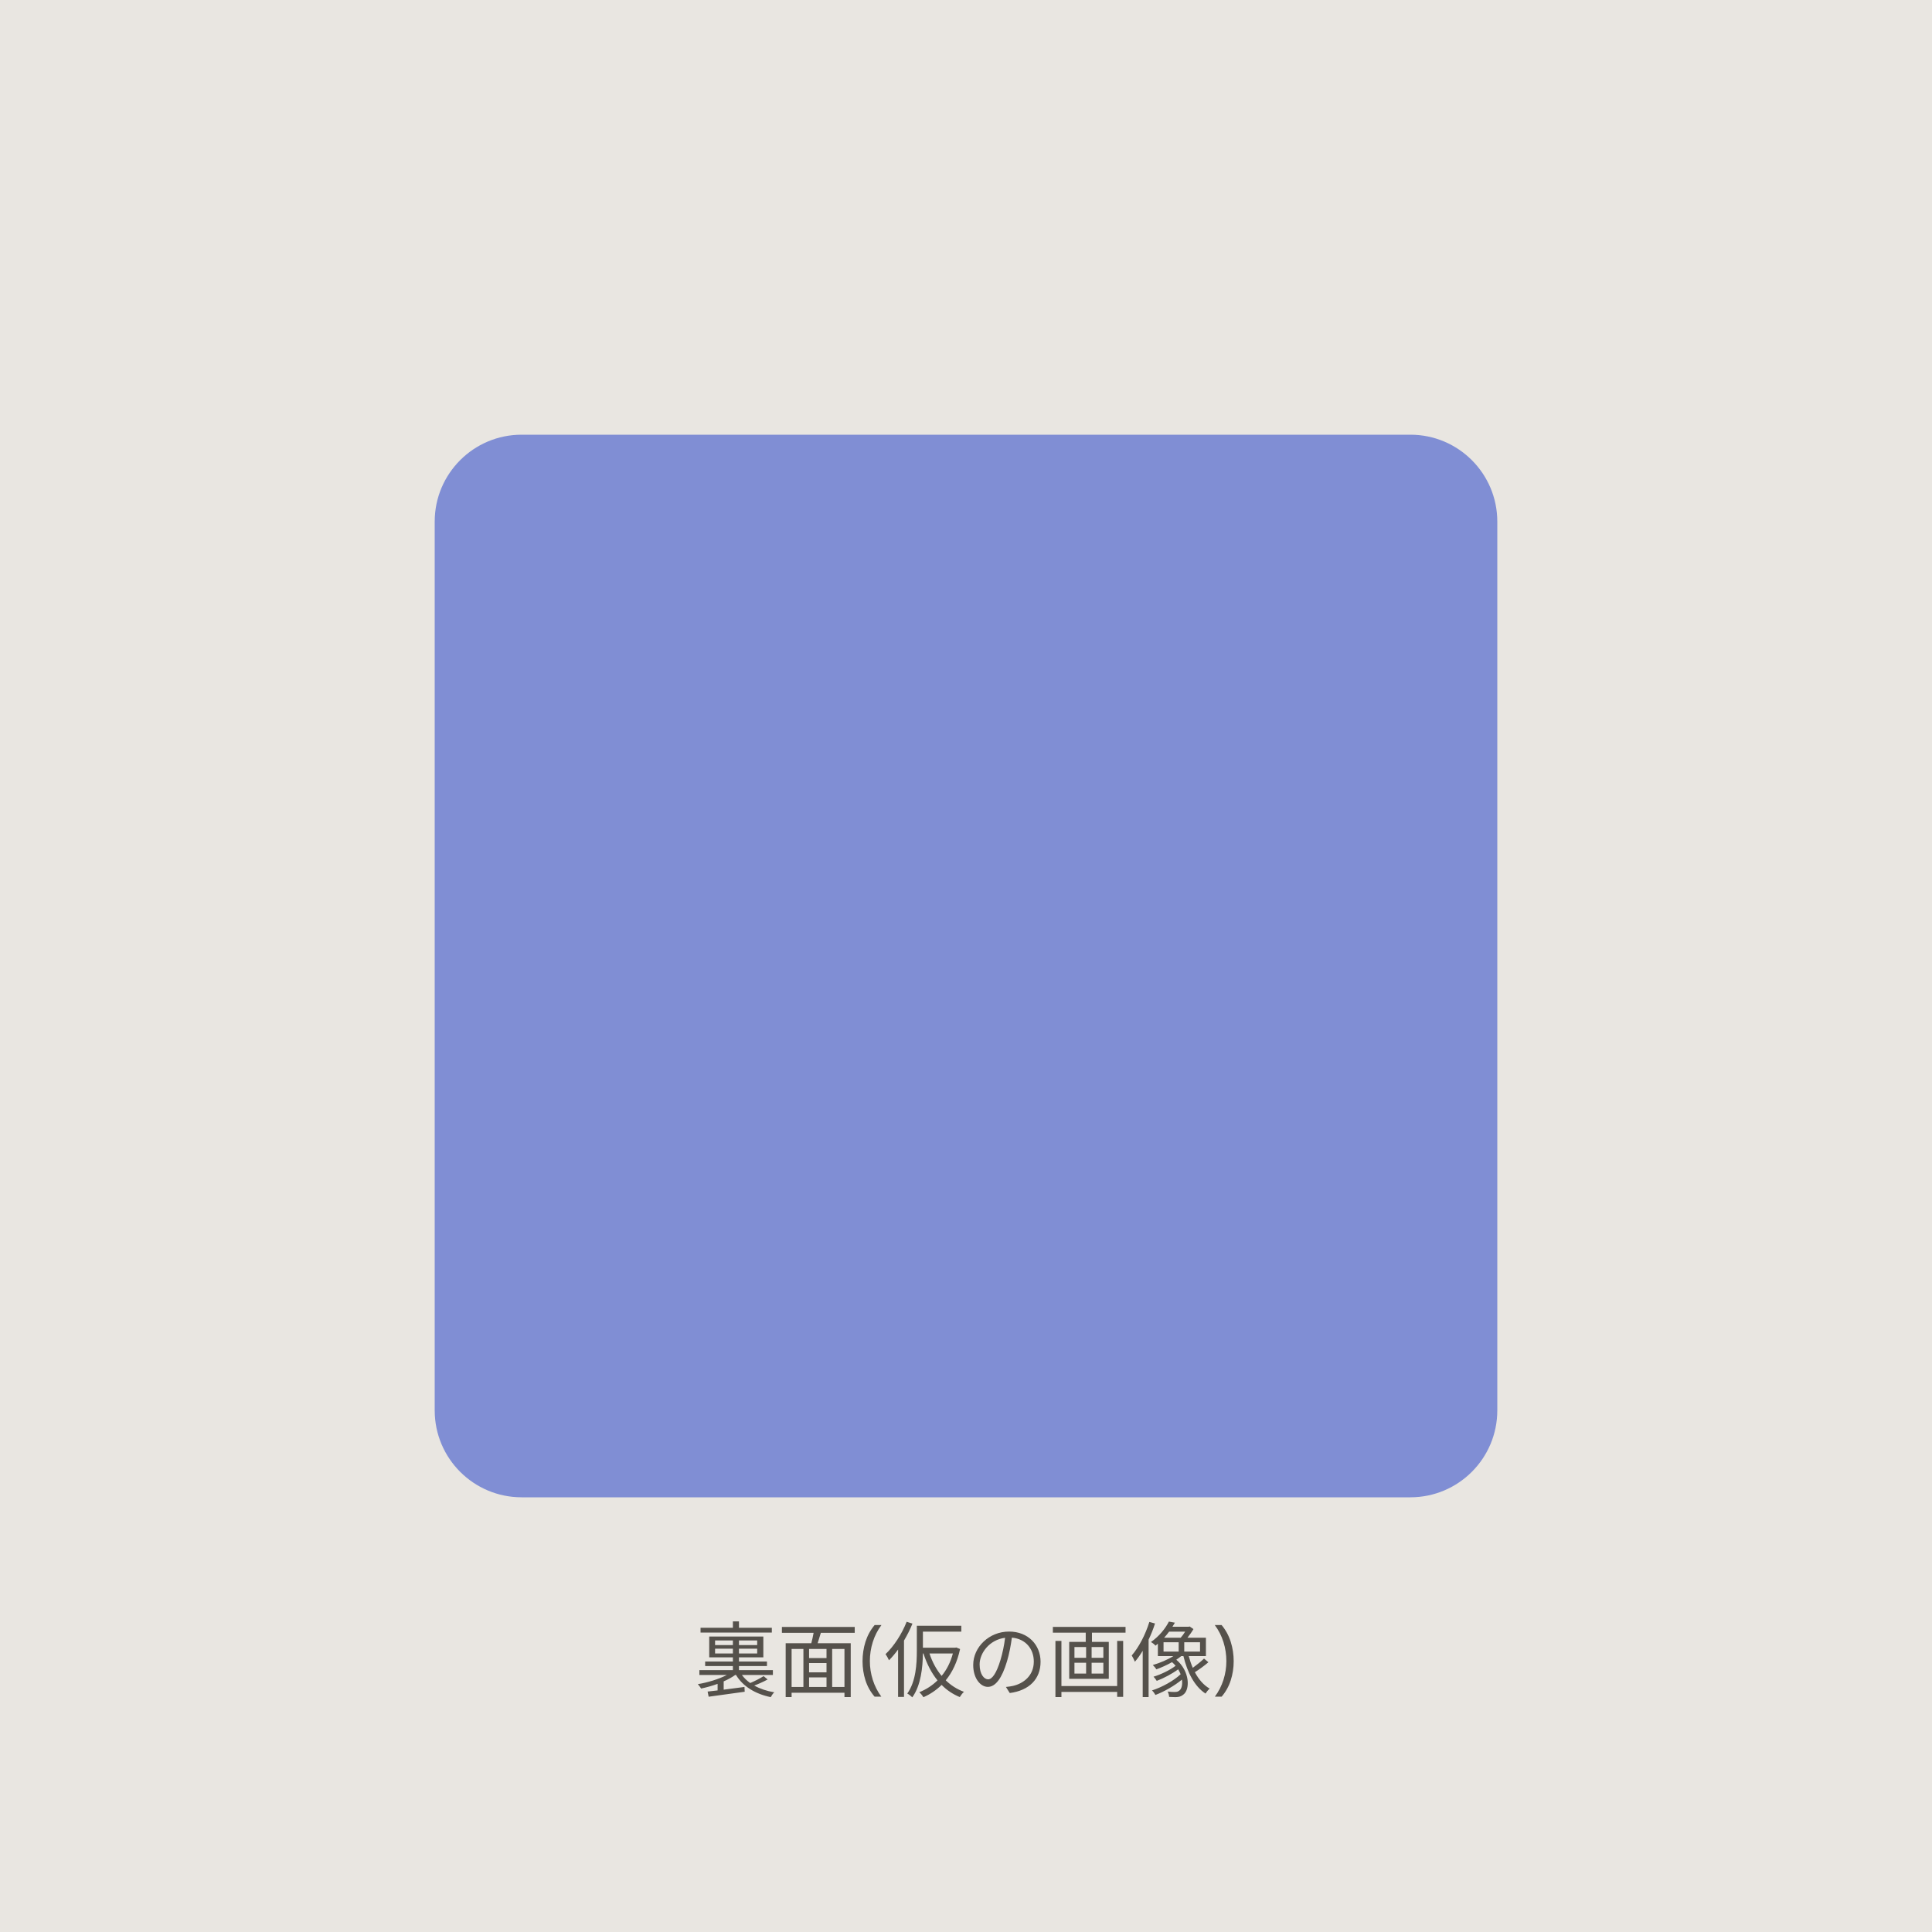
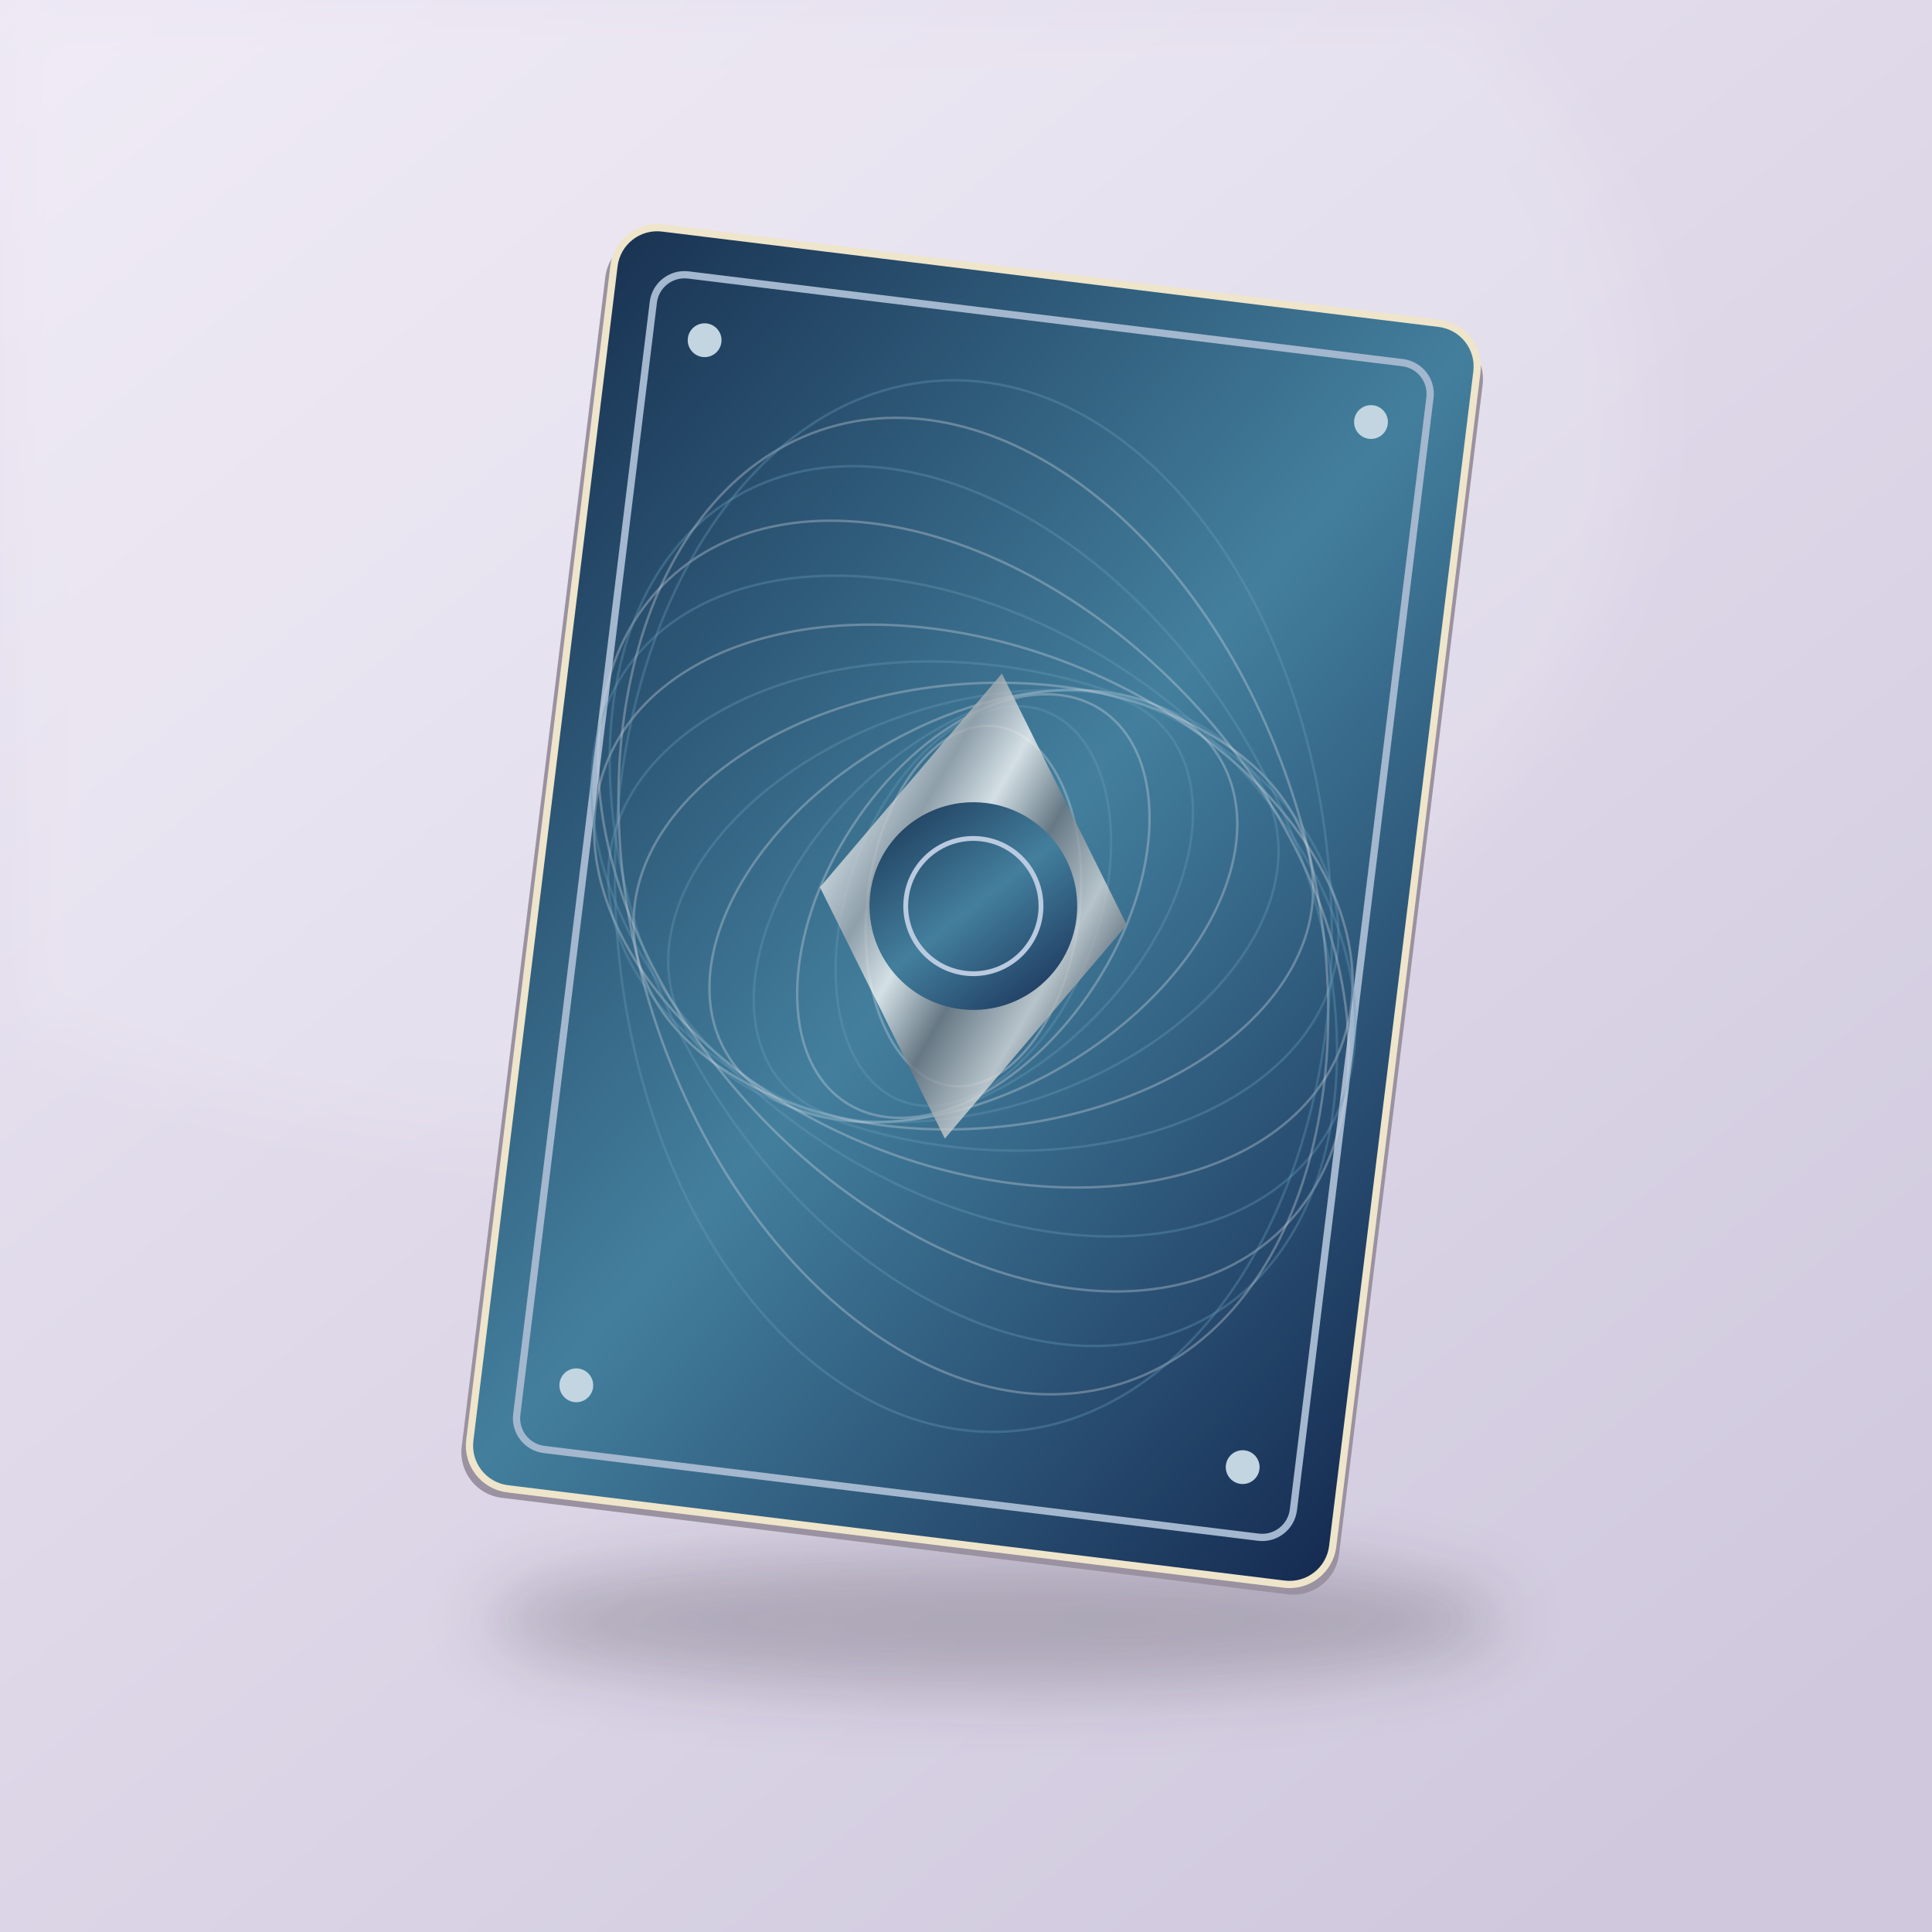
- <svg xmlns="http://www.w3.org/2000/svg" viewBox="0 0 800 800" role="img" aria-label="裏面(仮の画像)">
-   <rect width="800" height="800" fill="#e9e6e1" />
-   <rect x="180" y="180" width="440" height="440" rx="36" fill="#6d7fd1" opacity=".85" />
-   <text x="400" y="700" font-family="sans-serif" font-size="34" text-anchor="middle" fill="#55514b">裏面(仮の画像)</text>
+ <svg xmlns="http://www.w3.org/2000/svg" width="800" height="800" viewBox="0 0 800 800" role="img" aria-labelledby="title">
+   <defs>
+     <linearGradient id="bg" x2=".8" y2="1">
+       <stop stop-color="#ede8f4" />
+       <stop offset="1" stop-color="#d0c9de" />
+     </linearGradient>
+     <linearGradient id="steel" x1="0" y1="0" x2="1" y2=".65">
+       <stop stop-color="#5d636a" />
+       <stop offset=".19" stop-color="#f0f2f3" />
+       <stop offset=".35" stop-color="#a3aab0" />
+       <stop offset=".49" stop-color="#f8f9f8" />
+       <stop offset=".65" stop-color="#707880" />
+       <stop offset=".83" stop-color="#d5d8d9" />
+       <stop offset="1" stop-color="#555d65" />
+     </linearGradient>
+     <linearGradient id="black" x2=".8" y2="1">
+       <stop stop-color="#53575b" />
+       <stop offset=".3" stop-color="#25282c" />
+       <stop offset=".7" stop-color="#111519" />
+       <stop offset="1" stop-color="#383c40" />
+     </linearGradient>
+     <linearGradient id="leather" x2=".85" y2="1">
+       <stop stop-color="#45434a" />
+       <stop offset=".35" stop-color="#25242b" />
+       <stop offset=".7" stop-color="#17171d" />
+       <stop offset="1" stop-color="#333139" />
+     </linearGradient>
+     <linearGradient id="gold" x2=".8" y2="1">
+       <stop stop-color="#8a7042" />
+       <stop offset=".25" stop-color="#f6e7b8" />
+       <stop offset=".45" stop-color="#ba9a5e" />
+       <stop offset=".6" stop-color="#f3e7c6" />
+       <stop offset="1" stop-color="#7a5f36" />
+     </linearGradient>
+     <radialGradient id="glass" cx=".35" cy=".25" r=".8">
+       <stop stop-color="#769eac" />
+       <stop offset=".25" stop-color="#35505d" />
+       <stop offset=".5" stop-color="#192936" />
+       <stop offset=".8" stop-color="#090f1b" />
+       <stop offset="1" stop-color="#3c5965" />
+     </radialGradient>
+     <linearGradient id="coating" x2=".8" y2="1">
+       <stop stop-color="#7cdbc8" stop-opacity=".7" />
+       <stop offset=".35" stop-color="#8a6cce" stop-opacity=".15" />
+       <stop offset=".7" stop-color="#c05d9a" stop-opacity=".4" />
+       <stop offset="1" stop-color="#dbc284" stop-opacity=".1" />
+     </linearGradient>
+     <linearGradient id="glint" x2="1" y2="1">
+       <stop stop-color="#ffffff" stop-opacity=".6" />
+       <stop offset=".45" stop-color="#ffffff" stop-opacity=".03" />
+       <stop offset="1" stop-color="#ffffff" stop-opacity=".12" />
+     </linearGradient>
+     <linearGradient id="foil" x2="1" y2=".75">
+       <stop stop-color="#adaddc" />
+       <stop offset=".17" stop-color="#a9e1df" />
+       <stop offset=".33" stop-color="#e6e5a6" />
+       <stop offset=".5" stop-color="#e4a6c4" />
+       <stop offset=".68" stop-color="#a2b9ec" />
+       <stop offset=".85" stop-color="#95d9cb" />
+       <stop offset="1" stop-color="#e6c598" />
+     </linearGradient>
+     <linearGradient id="blue" x2="1" y2="1">
+       <stop stop-color="#193252" />
+       <stop offset=".5" stop-color="#437f9d" />
+       <stop offset="1" stop-color="#152a51" />
+     </linearGradient>
+     <linearGradient id="armor" x2="1" y2=".6">
+       <stop stop-color="#b2d0cf" />
+       <stop offset=".2" stop-color="#627f85" />
+       <stop offset=".55" stop-color="#294953" />
+       <stop offset=".8" stop-color="#61858a" />
+       <stop offset="1" stop-color="#193a46" />
+     </linearGradient>
+     <linearGradient id="cape" x2="1" y2=".3">
+       <stop stop-color="#4a344b" />
+       <stop offset=".3" stop-color="#8e6976" />
+       <stop offset=".5" stop-color="#4d354d" />
+       <stop offset=".75" stop-color="#a27b86" />
+       <stop offset="1" stop-color="#4d3448" />
+     </linearGradient>
+     <linearGradient id="skin" x2="1" y2=".3">
+       <stop stop-color="#f3cdb2" />
+       <stop offset=".5" stop-color="#c8937e" />
+       <stop offset="1" stop-color="#825a54" />
+     </linearGradient>
+     <filter id="blur" x="-.5" y="-.8" width="2" height="2.6">
+       <feGaussianBlur stdDeviation="14" />
+     </filter>
+     <filter id="grain">
+       <feTurbulence type="fractalNoise" baseFrequency=".65" numOctaves="3" seed="12" result="noise" />
+       <feColorMatrix in="noise" type="saturate" values="0" />
+       <feComposite in2="SourceGraphic" operator="in" />
+       <feBlend in="SourceGraphic" mode="soft-light" />
+     </filter>
+     <pattern id="pebble" width="9" height="8" patternUnits="userSpaceOnUse">
+       <path d="M1 2q2-2 4 0M4 6q2-2 4 0" fill="none" stroke="#b4a5ac" stroke-opacity=".14" stroke-width=".7" />
+     </pattern>
+     <pattern id="weave" width="7" height="7" patternUnits="userSpaceOnUse">
+       <path d="M0 0L7 7M0 7L7 0" stroke="#d3c3b5" stroke-opacity=".14" stroke-width=".7" />
+     </pattern>
+   </defs>
+   <rect x="0" y="0" width="800" height="800" rx="0" fill="url(#bg)" />
+   <ellipse cx="240" cy="170" rx="440" ry="300" fill="#fff" opacity=".15" filter="url(#blur)" />
+   <ellipse cx="412" cy="671" rx="210" ry="28" fill="#25222b" opacity=".24" filter="url(#blur)" />
+   <g transform="rotate(7 400 400)">
+     <rect x="217" y="116" width="366" height="526" rx="19" fill="#9a91a1" />
+     <rect x="220" y="112" width="360" height="526" rx="18" fill="url(#blue)" stroke="#eee5cb" stroke-width="3" />
+     <rect x="238" y="130" width="324" height="490" rx="13" fill="none" stroke="#a3b7ce" stroke-width="3" />
+     <ellipse cx="400" cy="375" rx="44" ry="75" fill="none" stroke="#d0d6de" stroke-opacity=".35" transform="rotate(0 400 375)" />
+     <ellipse cx="400" cy="375" rx="52" ry="86" fill="none" stroke="#679cb7" stroke-opacity=".35" transform="rotate(13 400 375)" />
+     <ellipse cx="400" cy="375" rx="60" ry="97" fill="none" stroke="#d0d6de" stroke-opacity=".35" transform="rotate(26 400 375)" />
+     <ellipse cx="400" cy="375" rx="68" ry="108" fill="none" stroke="#679cb7" stroke-opacity=".35" transform="rotate(39 400 375)" />
+     <ellipse cx="400" cy="375" rx="76" ry="119" fill="none" stroke="#d0d6de" stroke-opacity=".35" transform="rotate(52 400 375)" />
+     <ellipse cx="400" cy="375" rx="84" ry="130" fill="none" stroke="#679cb7" stroke-opacity=".35" transform="rotate(65 400 375)" />
+     <ellipse cx="400" cy="375" rx="92" ry="141" fill="none" stroke="#d0d6de" stroke-opacity=".35" transform="rotate(78 400 375)" />
+     <ellipse cx="400" cy="375" rx="100" ry="152" fill="none" stroke="#679cb7" stroke-opacity=".35" transform="rotate(91 400 375)" />
+     <ellipse cx="400" cy="375" rx="108" ry="163" fill="none" stroke="#d0d6de" stroke-opacity=".35" transform="rotate(104 400 375)" />
+     <ellipse cx="400" cy="375" rx="116" ry="174" fill="none" stroke="#679cb7" stroke-opacity=".35" transform="rotate(117 400 375)" />
+     <ellipse cx="400" cy="375" rx="124" ry="185" fill="none" stroke="#d0d6de" stroke-opacity=".35" transform="rotate(130 400 375)" />
+     <ellipse cx="400" cy="375" rx="132" ry="196" fill="none" stroke="#679cb7" stroke-opacity=".35" transform="rotate(143 400 375)" />
+     <ellipse cx="400" cy="375" rx="140" ry="207" fill="none" stroke="#d0d6de" stroke-opacity=".35" transform="rotate(156 400 375)" />
+     <ellipse cx="400" cy="375" rx="148" ry="218" fill="none" stroke="#679cb7" stroke-opacity=".35" transform="rotate(169 400 375)" />
+     <path d="M400 278L464 375 400 472 336 375Z" fill="url(#steel)" opacity=".8" />
+     <circle cx="400" cy="375" r="43" fill="url(#blue)" />
+     <circle cx="400" cy="375" r="28" fill="none" stroke="#bacadf" stroke-width="2" />
+     <circle cx="261" cy="156" r="7" fill="#c2d5e1" />
+     <circle cx="539" cy="156" r="7" fill="#c2d5e1" />
+     <circle cx="261" cy="592" r="7" fill="#c2d5e1" />
+     <circle cx="539" cy="592" r="7" fill="#c2d5e1" />
+   </g>
</svg>
